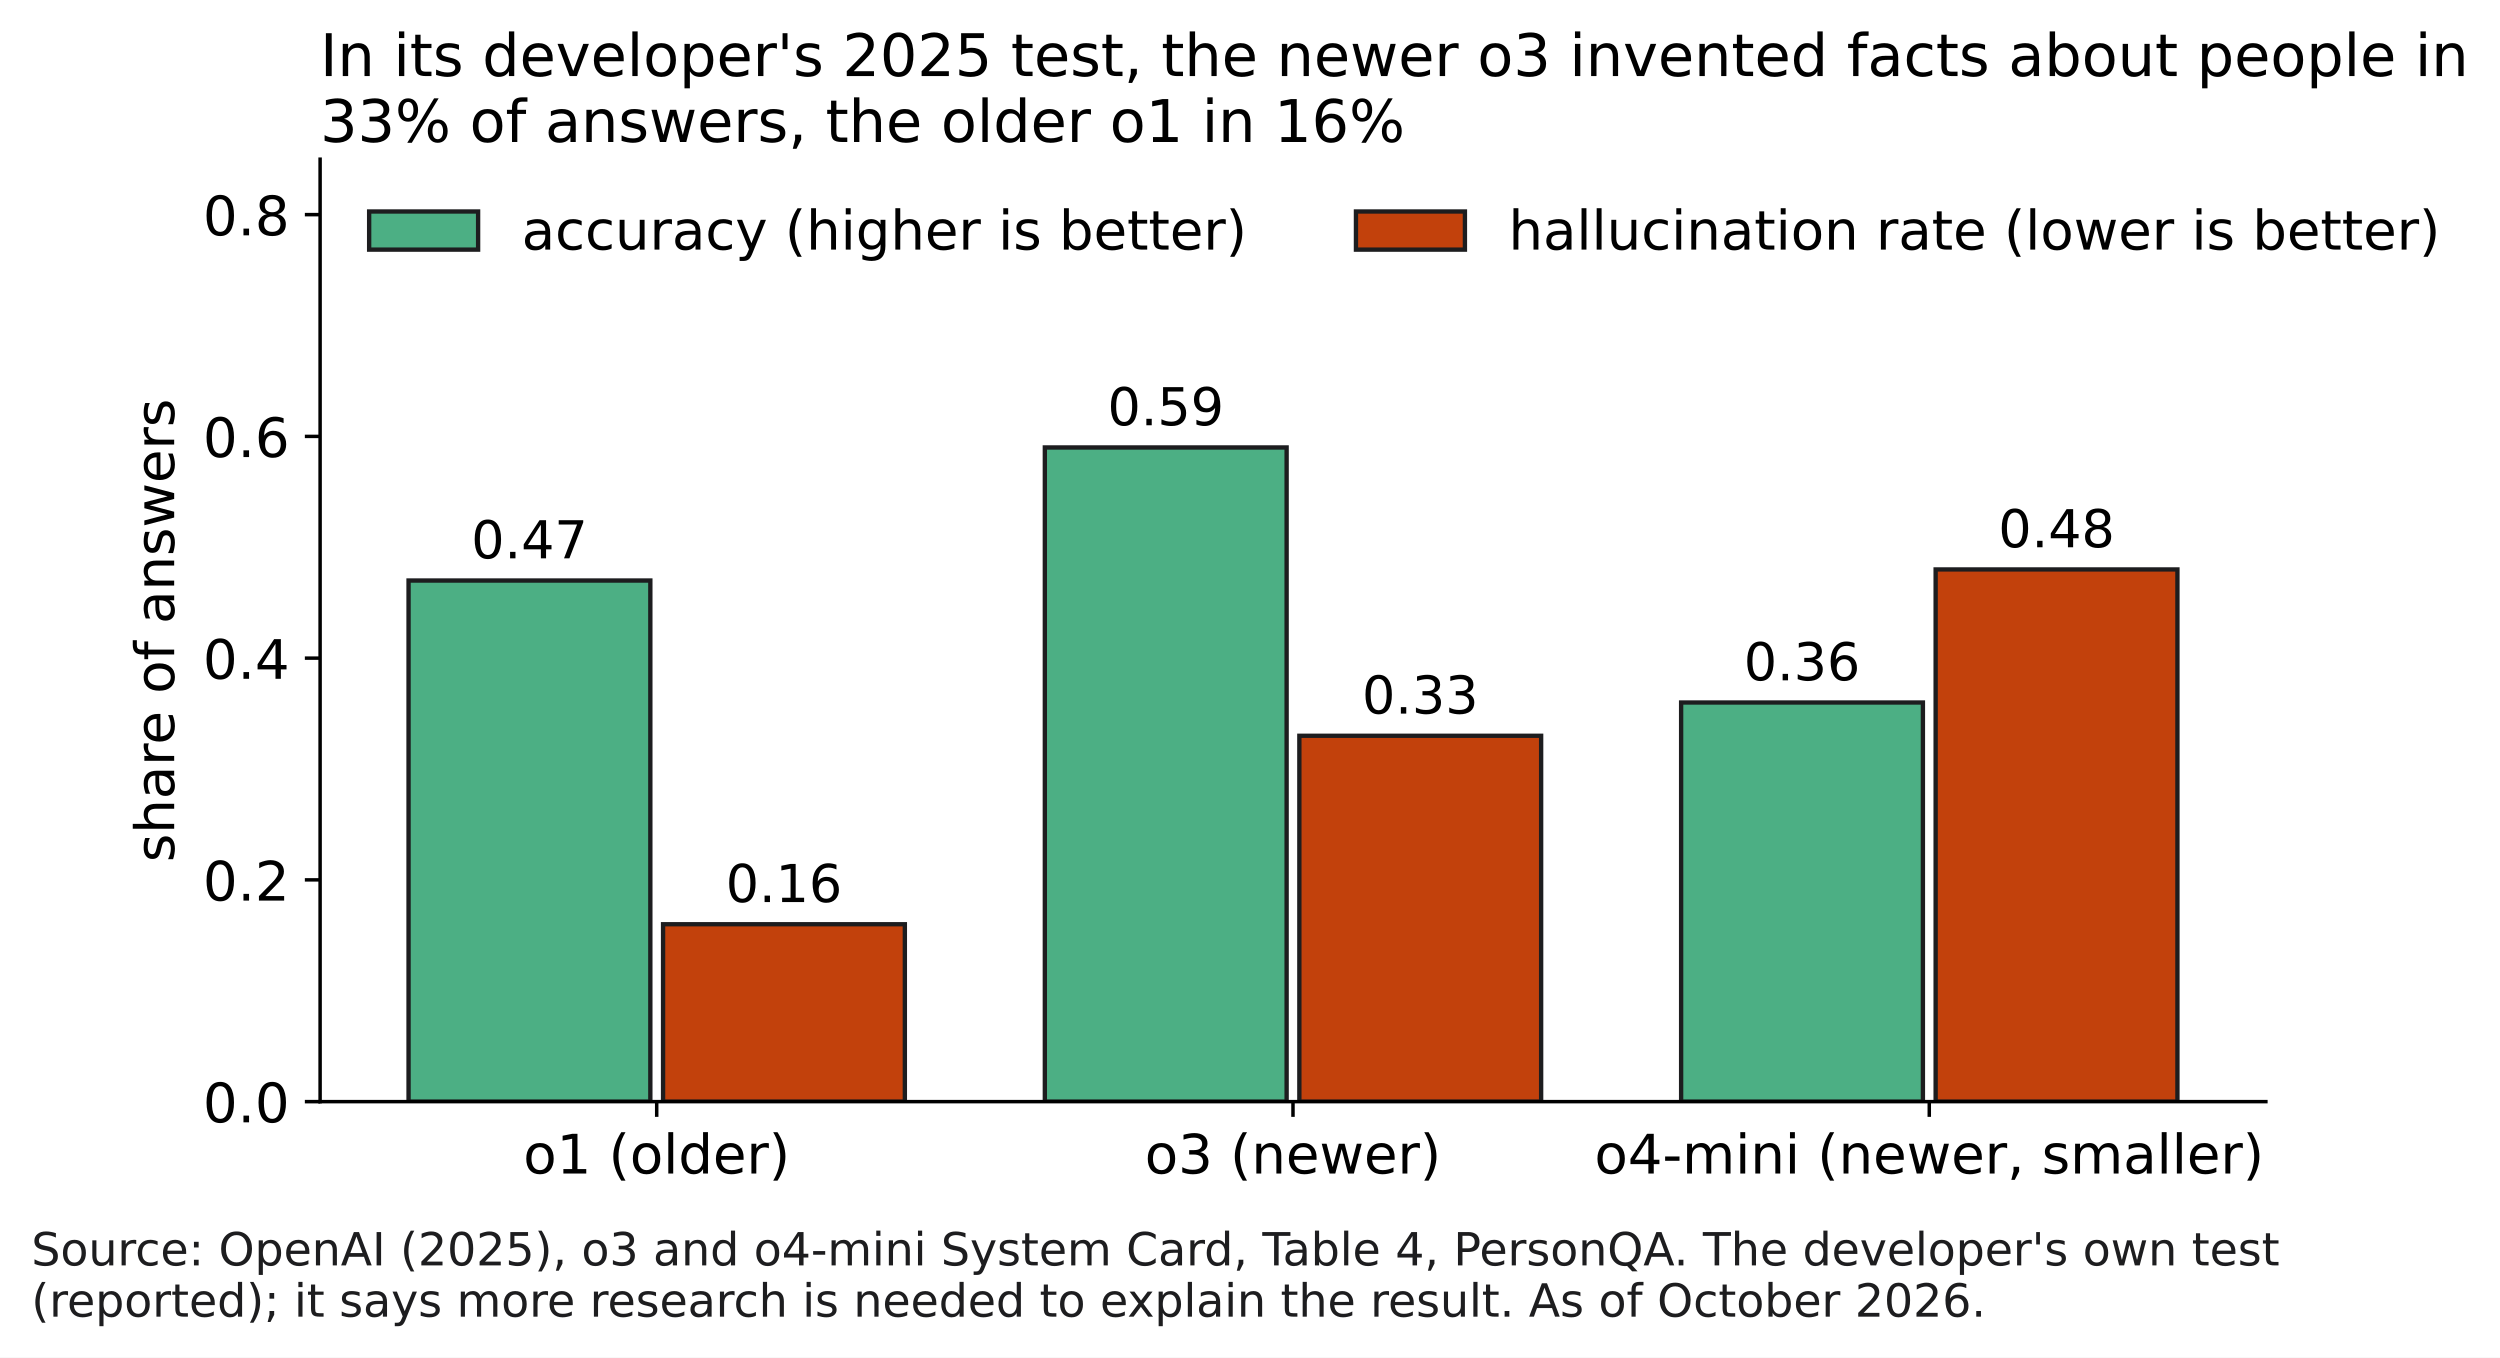
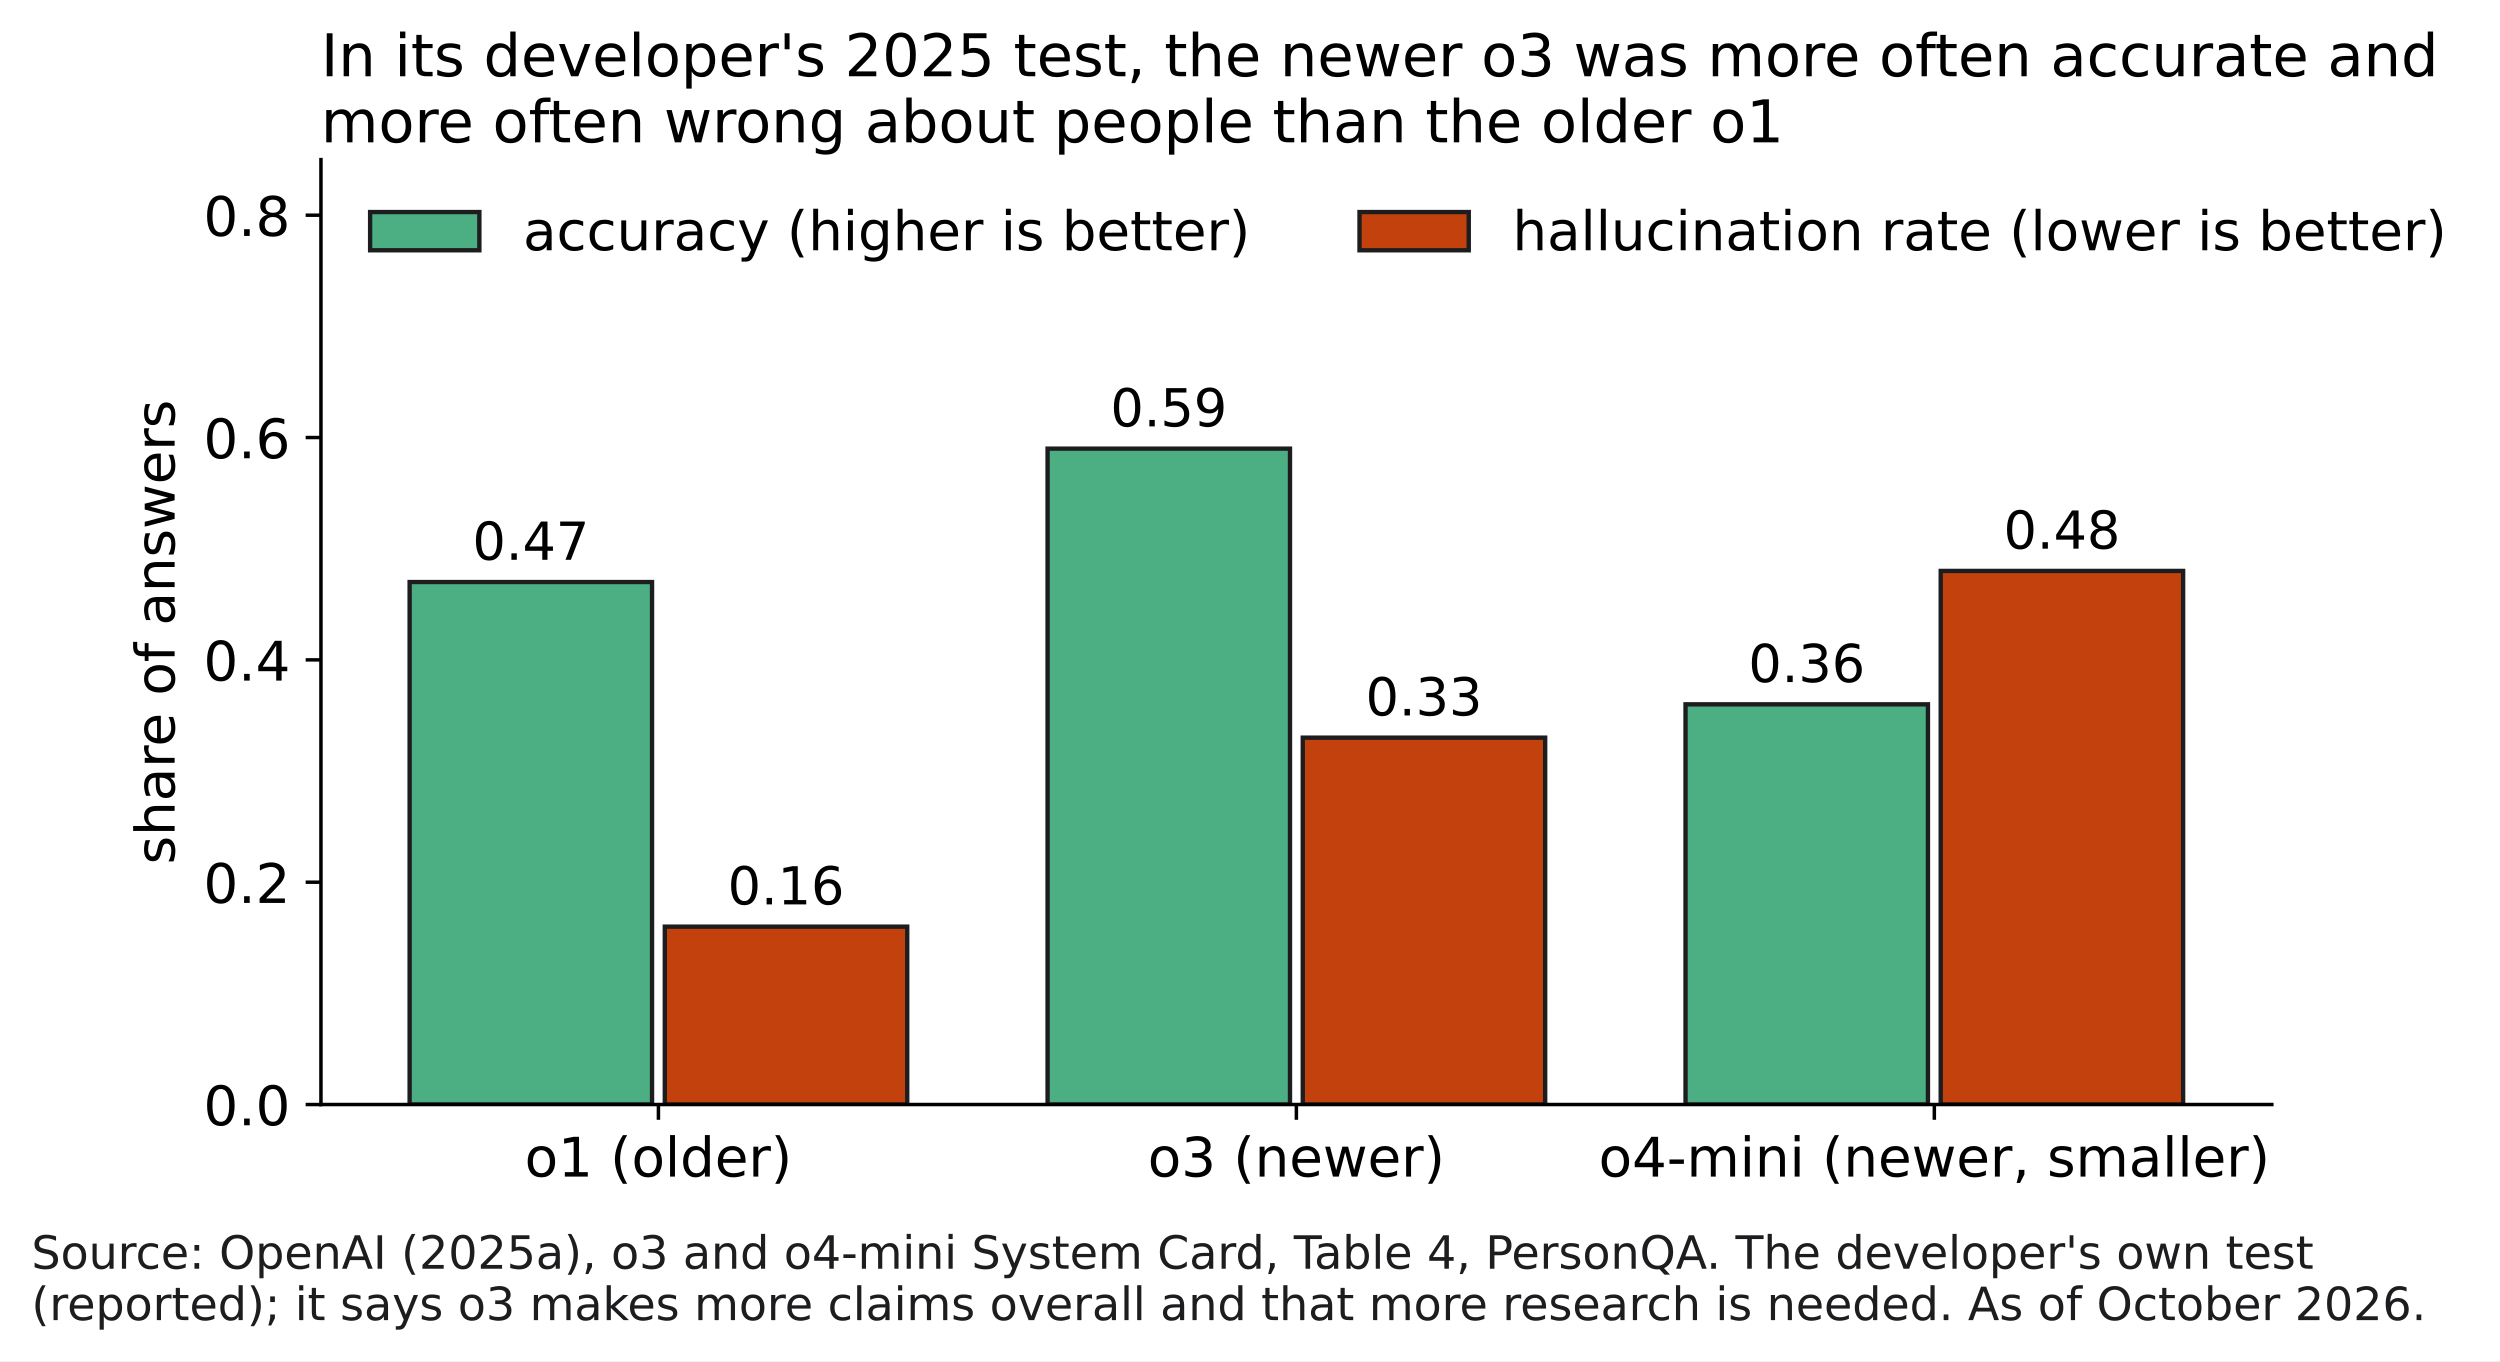
- <svg xmlns="http://www.w3.org/2000/svg" xmlns:xlink="http://www.w3.org/1999/xlink" width="573.555pt" height="311.455pt" viewBox="0 0 573.555 311.455" version="1.1">
+ <svg xmlns="http://www.w3.org/2000/svg" xmlns:xlink="http://www.w3.org/1999/xlink" width="572.056pt" height="311.455pt" viewBox="0 0 572.056 311.455" version="1.1">
  <defs>
    <style type="text/css">*{stroke-linejoin: round; stroke-linecap: butt}</style>
  </defs>
  <g id="figure_1">
    <g id="patch_1">
-       <path d="M 0 311.455  L 573.555 311.455  L 573.555 0  L 0 0  z " style="fill: #ffffff" />
+       <path d="M 0 311.455  L 572.056 311.455  L 572.056 0  L 0 0  z " style="fill: #ffffff" />
    </g>
    <g id="axes_1">
      <g id="patch_2">
        <path d="M 73.44 252.739  L 519.84 252.739  L 519.84 36.523  L 73.44 36.523  z " style="fill: #ffffff" />
      </g>
      <g id="patch_3">
        <path d="M 93.731 252.739  L 149.202 252.739  L 149.202 133.185  L 93.731 133.185  z " clip-path="url(#ped59aacb82)" style="fill: #4caf84; stroke: #1d1d1f; stroke-linejoin: miter" />
      </g>
      <g id="patch_4">
        <path d="M 239.709 252.739  L 295.18 252.739  L 295.18 102.66  L 239.709 102.66  z " clip-path="url(#ped59aacb82)" style="fill: #4caf84; stroke: #1d1d1f; stroke-linejoin: miter" />
      </g>
      <g id="patch_5">
        <path d="M 385.686 252.739  L 441.158 252.739  L 441.158 161.166  L 385.686 161.166  z " clip-path="url(#ped59aacb82)" style="fill: #4caf84; stroke: #1d1d1f; stroke-linejoin: miter" />
      </g>
      <g id="patch_6">
        <path d="M 152.122 252.739  L 207.594 252.739  L 207.594 212.04  L 152.122 212.04  z " clip-path="url(#ped59aacb82)" style="fill: #c2410c; stroke: #1d1d1f; stroke-linejoin: miter" />
      </g>
      <g id="patch_7">
        <path d="M 298.1 252.739  L 353.571 252.739  L 353.571 168.797  L 298.1 168.797  z " clip-path="url(#ped59aacb82)" style="fill: #c2410c; stroke: #1d1d1f; stroke-linejoin: miter" />
      </g>
      <g id="patch_8">
        <path d="M 444.078 252.739  L 499.549 252.739  L 499.549 130.641  L 444.078 130.641  z " clip-path="url(#ped59aacb82)" style="fill: #c2410c; stroke: #1d1d1f; stroke-linejoin: miter" />
      </g>
      <g id="matplotlib.axis_1">
        <g id="xtick_1">
          <g id="line2d_1">
            <defs>
              <path id="macf88622d7" d="M 0 0  L 0 3.5  " style="stroke: #000000; stroke-width: 0.8" />
            </defs>
            <g>
              <use xlink:href="#macf88622d7" x="150.662" y="252.739" style="stroke: #000000; stroke-width: 0.8" />
            </g>
          </g>
          <g id="text_1">
            <text style="font: 12.5px 'DejaVu Sans', 'Bitstream Vera Sans', 'Computer Modern Sans Serif', 'Lucida Grande', 'Verdana', 'Geneva', 'Lucid', 'Arial', 'Helvetica', 'Avant Garde', sans-serif; text-anchor: middle" x="150.662" y="269.237" transform="rotate(-0 150.6622 269.2374)">o1 (older)</text>
          </g>
        </g>
        <g id="xtick_2">
          <g id="line2d_2">
            <g>
              <use xlink:href="#macf88622d7" x="296.64" y="252.739" style="stroke: #000000; stroke-width: 0.8" />
            </g>
          </g>
          <g id="text_2">
            <text style="font: 12.5px 'DejaVu Sans', 'Bitstream Vera Sans', 'Computer Modern Sans Serif', 'Lucida Grande', 'Verdana', 'Geneva', 'Lucid', 'Arial', 'Helvetica', 'Avant Garde', sans-serif; text-anchor: middle" x="296.64" y="269.237" transform="rotate(-0 296.64 269.2374)">o3 (newer)</text>
          </g>
        </g>
        <g id="xtick_3">
          <g id="line2d_3">
            <g>
              <use xlink:href="#macf88622d7" x="442.618" y="252.739" style="stroke: #000000; stroke-width: 0.8" />
            </g>
          </g>
          <g id="text_3">
            <text style="font: 12.5px 'DejaVu Sans', 'Bitstream Vera Sans', 'Computer Modern Sans Serif', 'Lucida Grande', 'Verdana', 'Geneva', 'Lucid', 'Arial', 'Helvetica', 'Avant Garde', sans-serif; text-anchor: middle" x="442.618" y="269.237" transform="rotate(-0 442.6178 269.2374)">o4-mini (newer, smaller)</text>
          </g>
        </g>
      </g>
      <g id="matplotlib.axis_2">
        <g id="ytick_1">
          <g id="line2d_4">
            <defs>
              <path id="m16c6811a0e" d="M 0 0  L -3.5 0  " style="stroke: #000000; stroke-width: 0.8" />
            </defs>
            <g>
              <use xlink:href="#m16c6811a0e" x="73.44" y="252.739" style="stroke: #000000; stroke-width: 0.8" />
            </g>
          </g>
          <g id="text_4">
            <text style="font: 12.5px 'DejaVu Sans', 'Bitstream Vera Sans', 'Computer Modern Sans Serif', 'Lucida Grande', 'Verdana', 'Geneva', 'Lucid', 'Arial', 'Helvetica', 'Avant Garde', sans-serif; text-anchor: end" x="66.44" y="257.488" transform="rotate(-0 66.44 257.4884)">0.0</text>
          </g>
        </g>
        <g id="ytick_2">
          <g id="line2d_5">
            <g>
              <use xlink:href="#m16c6811a0e" x="73.44" y="201.865" style="stroke: #000000; stroke-width: 0.8" />
            </g>
          </g>
          <g id="text_5">
            <text style="font: 12.5px 'DejaVu Sans', 'Bitstream Vera Sans', 'Computer Modern Sans Serif', 'Lucida Grande', 'Verdana', 'Geneva', 'Lucid', 'Arial', 'Helvetica', 'Avant Garde', sans-serif; text-anchor: end" x="66.44" y="206.614" transform="rotate(-0 66.44 206.614)">0.2</text>
          </g>
        </g>
        <g id="ytick_3">
          <g id="line2d_6">
            <g>
              <use xlink:href="#m16c6811a0e" x="73.44" y="150.991" style="stroke: #000000; stroke-width: 0.8" />
            </g>
          </g>
          <g id="text_6">
            <text style="font: 12.5px 'DejaVu Sans', 'Bitstream Vera Sans', 'Computer Modern Sans Serif', 'Lucida Grande', 'Verdana', 'Geneva', 'Lucid', 'Arial', 'Helvetica', 'Avant Garde', sans-serif; text-anchor: end" x="66.44" y="155.74" transform="rotate(-0 66.44 155.7397)">0.4</text>
          </g>
        </g>
        <g id="ytick_4">
          <g id="line2d_7">
            <g>
              <use xlink:href="#m16c6811a0e" x="73.44" y="100.116" style="stroke: #000000; stroke-width: 0.8" />
            </g>
          </g>
          <g id="text_7">
            <text style="font: 12.5px 'DejaVu Sans', 'Bitstream Vera Sans', 'Computer Modern Sans Serif', 'Lucida Grande', 'Verdana', 'Geneva', 'Lucid', 'Arial', 'Helvetica', 'Avant Garde', sans-serif; text-anchor: end" x="66.44" y="104.865" transform="rotate(-0 66.44 104.8653)">0.6</text>
          </g>
        </g>
        <g id="ytick_5">
          <g id="line2d_8">
            <g>
              <use xlink:href="#m16c6811a0e" x="73.44" y="49.242" style="stroke: #000000; stroke-width: 0.8" />
            </g>
          </g>
          <g id="text_8">
            <text style="font: 12.5px 'DejaVu Sans', 'Bitstream Vera Sans', 'Computer Modern Sans Serif', 'Lucida Grande', 'Verdana', 'Geneva', 'Lucid', 'Arial', 'Helvetica', 'Avant Garde', sans-serif; text-anchor: end" x="66.44" y="53.991" transform="rotate(-0 66.44 53.99097)">0.8</text>
          </g>
        </g>
        <g id="text_9">
          <text style="font: 12.5px 'DejaVu Sans', 'Bitstream Vera Sans', 'Computer Modern Sans Serif', 'Lucida Grande', 'Verdana', 'Geneva', 'Lucid', 'Arial', 'Helvetica', 'Avant Garde', sans-serif; text-anchor: middle" x="39.961" y="144.631" transform="rotate(-90 39.96148 144.6314)">share of answers</text>
        </g>
      </g>
      <g id="patch_9">
        <path d="M 73.44 252.739  L 73.44 36.523  " style="fill: none; stroke: #000000; stroke-width: 0.8; stroke-linejoin: miter; stroke-linecap: square" />
      </g>
      <g id="patch_10">
        <path d="M 73.44 252.739  L 519.84 252.739  " style="fill: none; stroke: #000000; stroke-width: 0.8; stroke-linejoin: miter; stroke-linecap: square" />
      </g>
      <g id="text_10">
        <text style="font: 12px 'DejaVu Sans', 'Bitstream Vera Sans', 'Computer Modern Sans Serif', 'Lucida Grande', 'Verdana', 'Geneva', 'Lucid', 'Arial', 'Helvetica', 'Avant Garde', sans-serif; text-anchor: middle" x="121.467" y="128.097" transform="rotate(-0 121.4667 128.0972)">0.47</text>
      </g>
      <g id="text_11">
        <text style="font: 12px 'DejaVu Sans', 'Bitstream Vera Sans', 'Computer Modern Sans Serif', 'Lucida Grande', 'Verdana', 'Geneva', 'Lucid', 'Arial', 'Helvetica', 'Avant Garde', sans-serif; text-anchor: middle" x="179.858" y="206.952" transform="rotate(-0 179.8578 206.9524)">0.16</text>
      </g>
      <g id="text_12">
        <text style="font: 12px 'DejaVu Sans', 'Bitstream Vera Sans', 'Computer Modern Sans Serif', 'Lucida Grande', 'Verdana', 'Geneva', 'Lucid', 'Arial', 'Helvetica', 'Avant Garde', sans-serif; text-anchor: middle" x="267.444" y="97.573" transform="rotate(-0 267.4444 97.57258)">0.59</text>
      </g>
      <g id="text_13">
        <text style="font: 12px 'DejaVu Sans', 'Bitstream Vera Sans', 'Computer Modern Sans Serif', 'Lucida Grande', 'Verdana', 'Geneva', 'Lucid', 'Arial', 'Helvetica', 'Avant Garde', sans-serif; text-anchor: middle" x="325.836" y="163.709" transform="rotate(-0 325.8356 163.7092)">0.33</text>
      </g>
      <g id="text_14">
        <text style="font: 12px 'DejaVu Sans', 'Bitstream Vera Sans', 'Computer Modern Sans Serif', 'Lucida Grande', 'Verdana', 'Geneva', 'Lucid', 'Arial', 'Helvetica', 'Avant Garde', sans-serif; text-anchor: middle" x="413.422" y="156.078" transform="rotate(-0 413.4222 156.0781)">0.36</text>
      </g>
      <g id="text_15">
        <text style="font: 12px 'DejaVu Sans', 'Bitstream Vera Sans', 'Computer Modern Sans Serif', 'Lucida Grande', 'Verdana', 'Geneva', 'Lucid', 'Arial', 'Helvetica', 'Avant Garde', sans-serif; text-anchor: middle" x="471.813" y="125.553" transform="rotate(-0 471.8133 125.5535)">0.48</text>
      </g>
      <g id="text_16">
-         <text style="font: 13.5px 'DejaVu Sans', 'Bitstream Vera Sans', 'Computer Modern Sans Serif', 'Lucida Grande', 'Verdana', 'Geneva', 'Lucid', 'Arial', 'Helvetica', 'Avant Garde', sans-serif" transform="translate(73.44 17.45789)">In its developer's 2025 test, the newer o3 invented facts about people in</text>
-         <text style="font: 13.5px 'DejaVu Sans', 'Bitstream Vera Sans', 'Computer Modern Sans Serif', 'Lucida Grande', 'Verdana', 'Geneva', 'Lucid', 'Arial', 'Helvetica', 'Avant Garde', sans-serif" transform="translate(73.44 32.57494)">33% of answers, the older o1 in 16%</text>
+         <text style="font: 13.5px 'DejaVu Sans', 'Bitstream Vera Sans', 'Computer Modern Sans Serif', 'Lucida Grande', 'Verdana', 'Geneva', 'Lucid', 'Arial', 'Helvetica', 'Avant Garde', sans-serif" transform="translate(73.44 17.45789)">In its developer's 2025 test, the newer o3 was more often accurate and</text>
+         <text style="font: 13.5px 'DejaVu Sans', 'Bitstream Vera Sans', 'Computer Modern Sans Serif', 'Lucida Grande', 'Verdana', 'Geneva', 'Lucid', 'Arial', 'Helvetica', 'Avant Garde', sans-serif" transform="translate(73.44 32.57494)">more often wrong about people than the older o1</text>
      </g>
      <g id="legend_1">
        <g id="patch_11">
          <path d="M 84.69 57.271  L 109.69 57.271  L 109.69 48.521  L 84.69 48.521  z " style="fill: #4caf84; stroke: #1d1d1f; stroke-linejoin: miter" />
        </g>
        <g id="text_17">
          <text style="font: 12.5px 'DejaVu Sans', 'Bitstream Vera Sans', 'Computer Modern Sans Serif', 'Lucida Grande', 'Verdana', 'Geneva', 'Lucid', 'Arial', 'Helvetica', 'Avant Garde', sans-serif; text-anchor: start" x="119.69" y="57.271" transform="rotate(-0 119.69 57.27141)">accuracy (higher is better)</text>
        </g>
        <g id="patch_12">
          <path d="M 311.085 57.271  L 336.085 57.271  L 336.085 48.521  L 311.085 48.521  z " style="fill: #c2410c; stroke: #1d1d1f; stroke-linejoin: miter" />
        </g>
        <g id="text_18">
          <text style="font: 12.5px 'DejaVu Sans', 'Bitstream Vera Sans', 'Computer Modern Sans Serif', 'Lucida Grande', 'Verdana', 'Geneva', 'Lucid', 'Arial', 'Helvetica', 'Avant Garde', sans-serif; text-anchor: start" x="346.085" y="57.271" transform="rotate(-0 346.0845 57.27141)">hallucination rate (lower is better)</text>
        </g>
      </g>
    </g>
    <g id="text_19">
-       <text style="fill: #1d1d1f; font: 10.5px 'DejaVu Sans', 'Bitstream Vera Sans', 'Computer Modern Sans Serif', 'Lucida Grande', 'Verdana', 'Geneva', 'Lucid', 'Arial', 'Helvetica', 'Avant Garde', sans-serif" transform="translate(7.2 290.3133)">Source: OpenAI (2025), o3 and o4-mini System Card, Table 4, PersonQA. The developer's own test</text>
-       <text style="fill: #1d1d1f; font: 10.5px 'DejaVu Sans', 'Bitstream Vera Sans', 'Computer Modern Sans Serif', 'Lucida Grande', 'Verdana', 'Geneva', 'Lucid', 'Arial', 'Helvetica', 'Avant Garde', sans-serif" transform="translate(7.2 302.071)">(reported); it says more research is needed to explain the result. As of October 2026.</text>
+       <text style="fill: #1d1d1f; font: 10.5px 'DejaVu Sans', 'Bitstream Vera Sans', 'Computer Modern Sans Serif', 'Lucida Grande', 'Verdana', 'Geneva', 'Lucid', 'Arial', 'Helvetica', 'Avant Garde', sans-serif" transform="translate(7.2 290.3133)">Source: OpenAI (2025a), o3 and o4-mini System Card, Table 4, PersonQA. The developer's own test</text>
+       <text style="fill: #1d1d1f; font: 10.5px 'DejaVu Sans', 'Bitstream Vera Sans', 'Computer Modern Sans Serif', 'Lucida Grande', 'Verdana', 'Geneva', 'Lucid', 'Arial', 'Helvetica', 'Avant Garde', sans-serif" transform="translate(7.2 302.071)">(reported); it says o3 makes more claims overall and that more research is needed. As of October 2026.</text>
    </g>
  </g>
  <defs>
    <clipPath id="ped59aacb82">
      <rect x="73.44" y="36.523" width="446.4" height="216.216" />
    </clipPath>
  </defs>
</svg>
